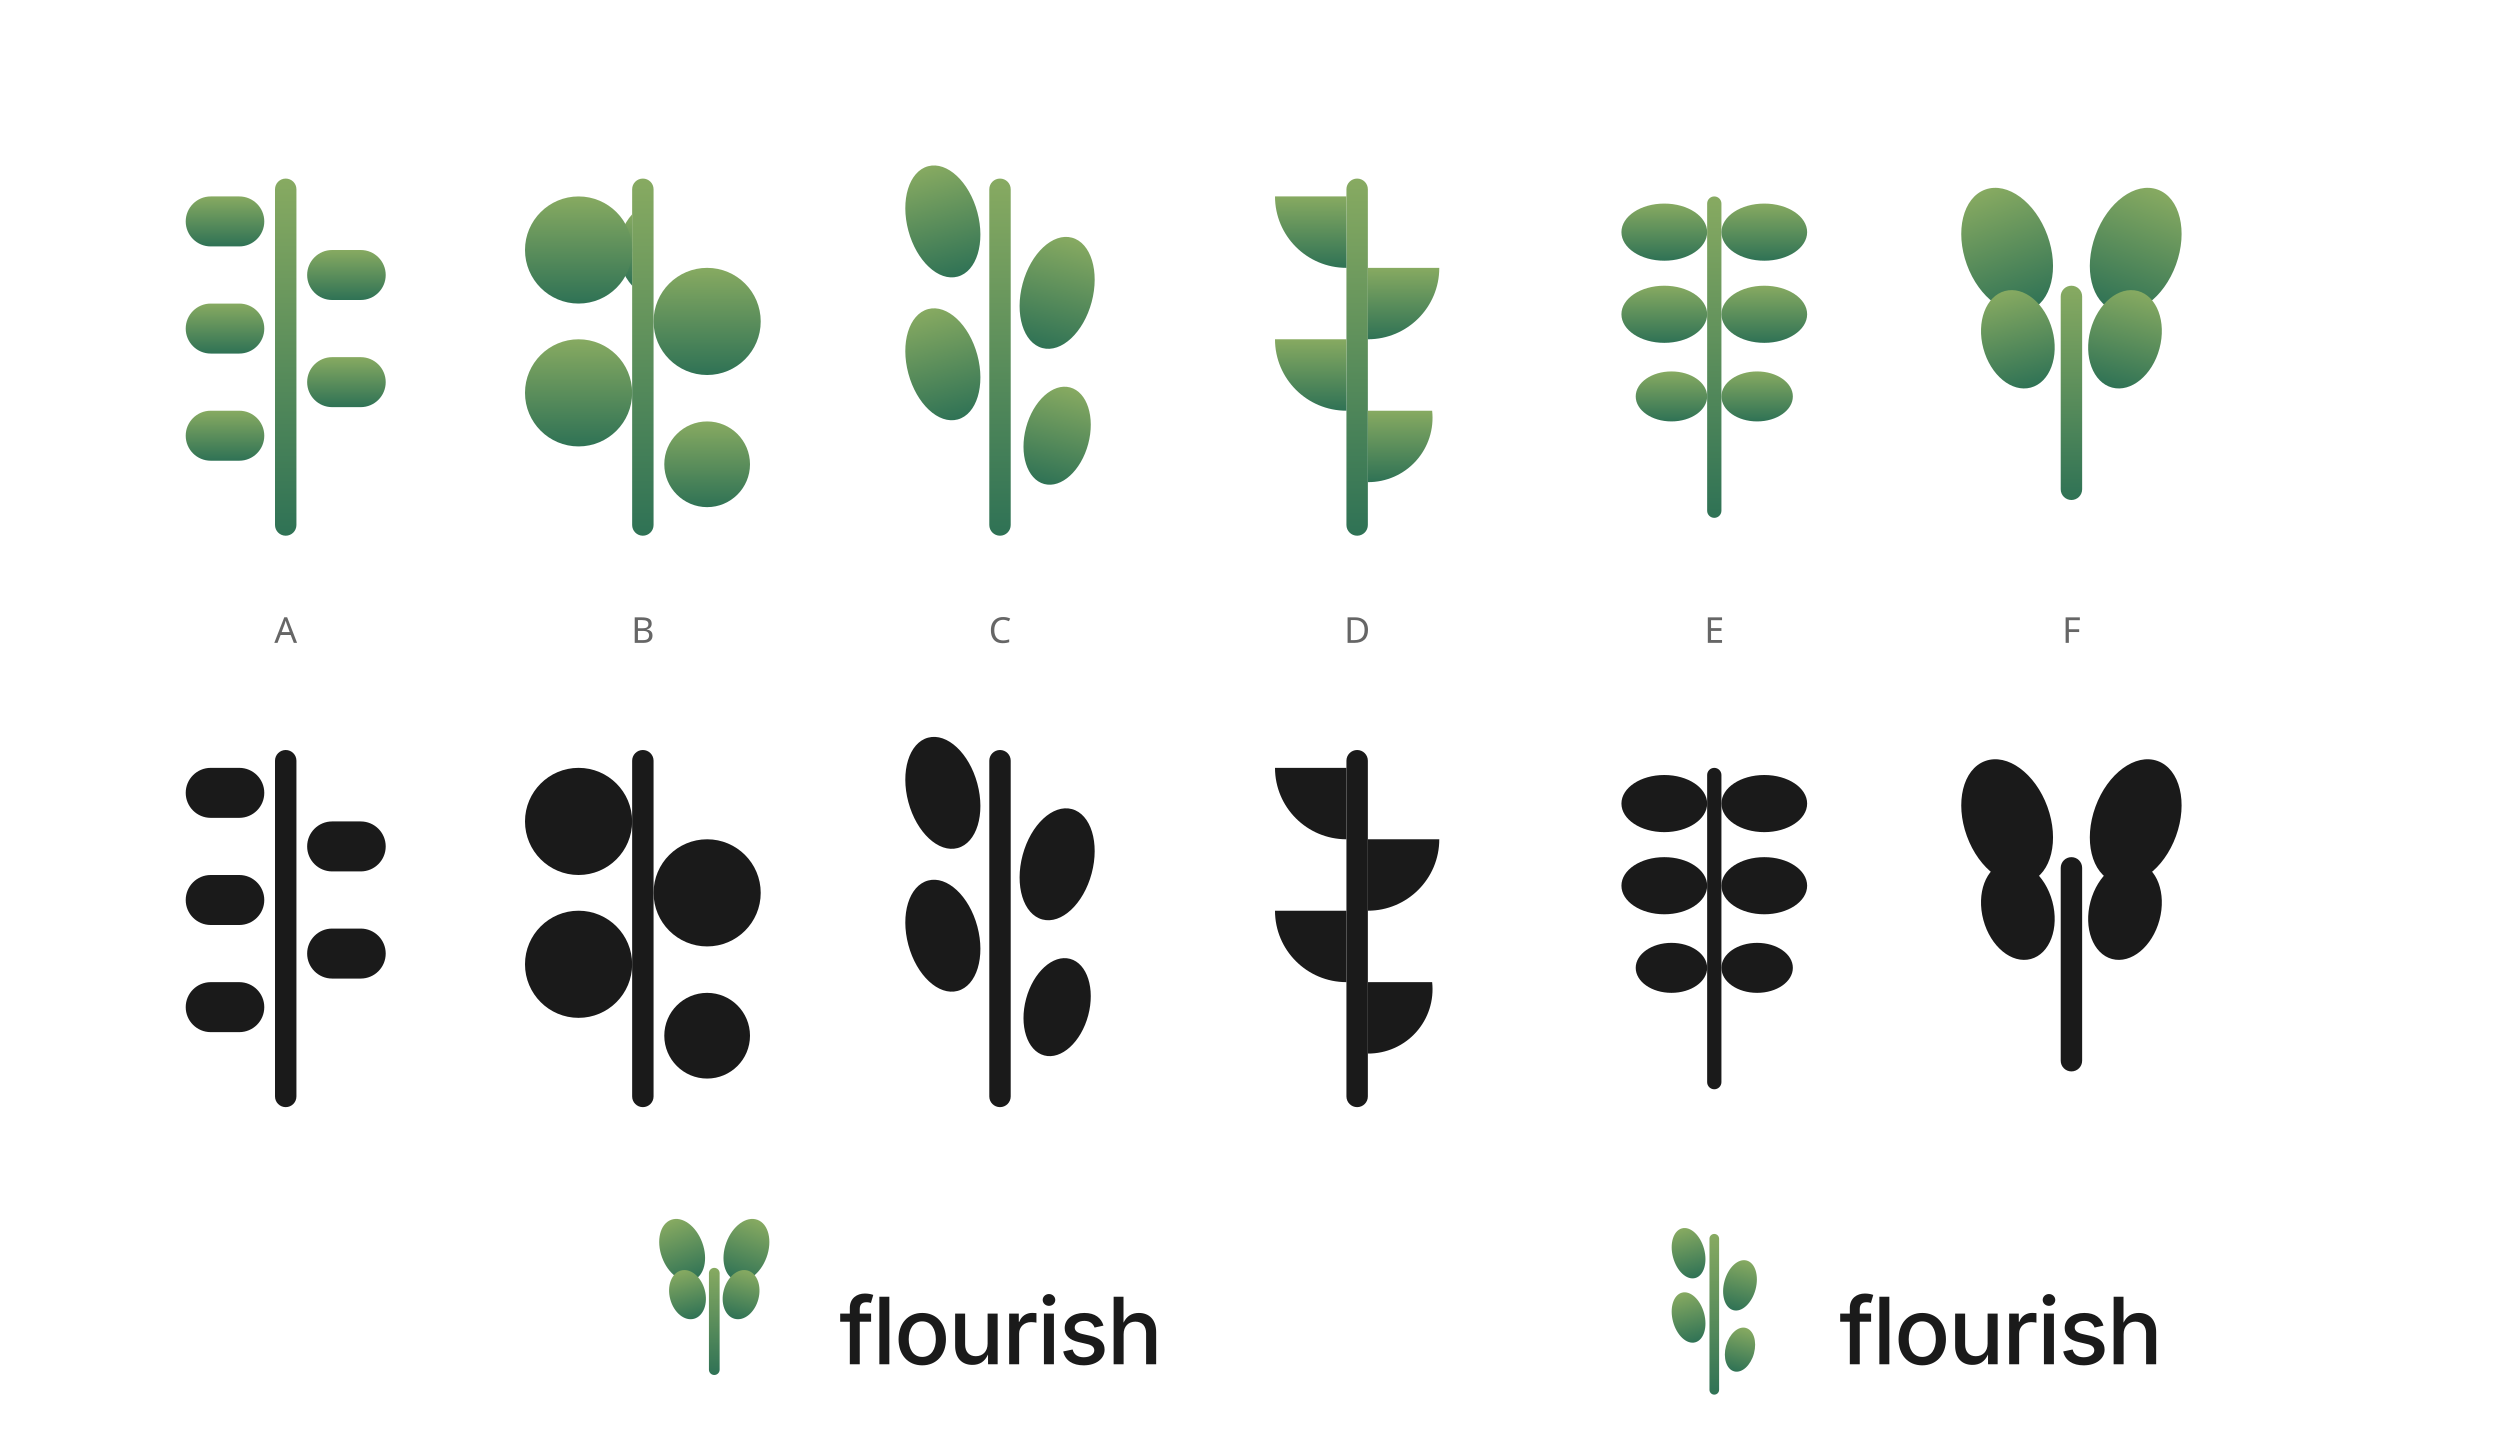
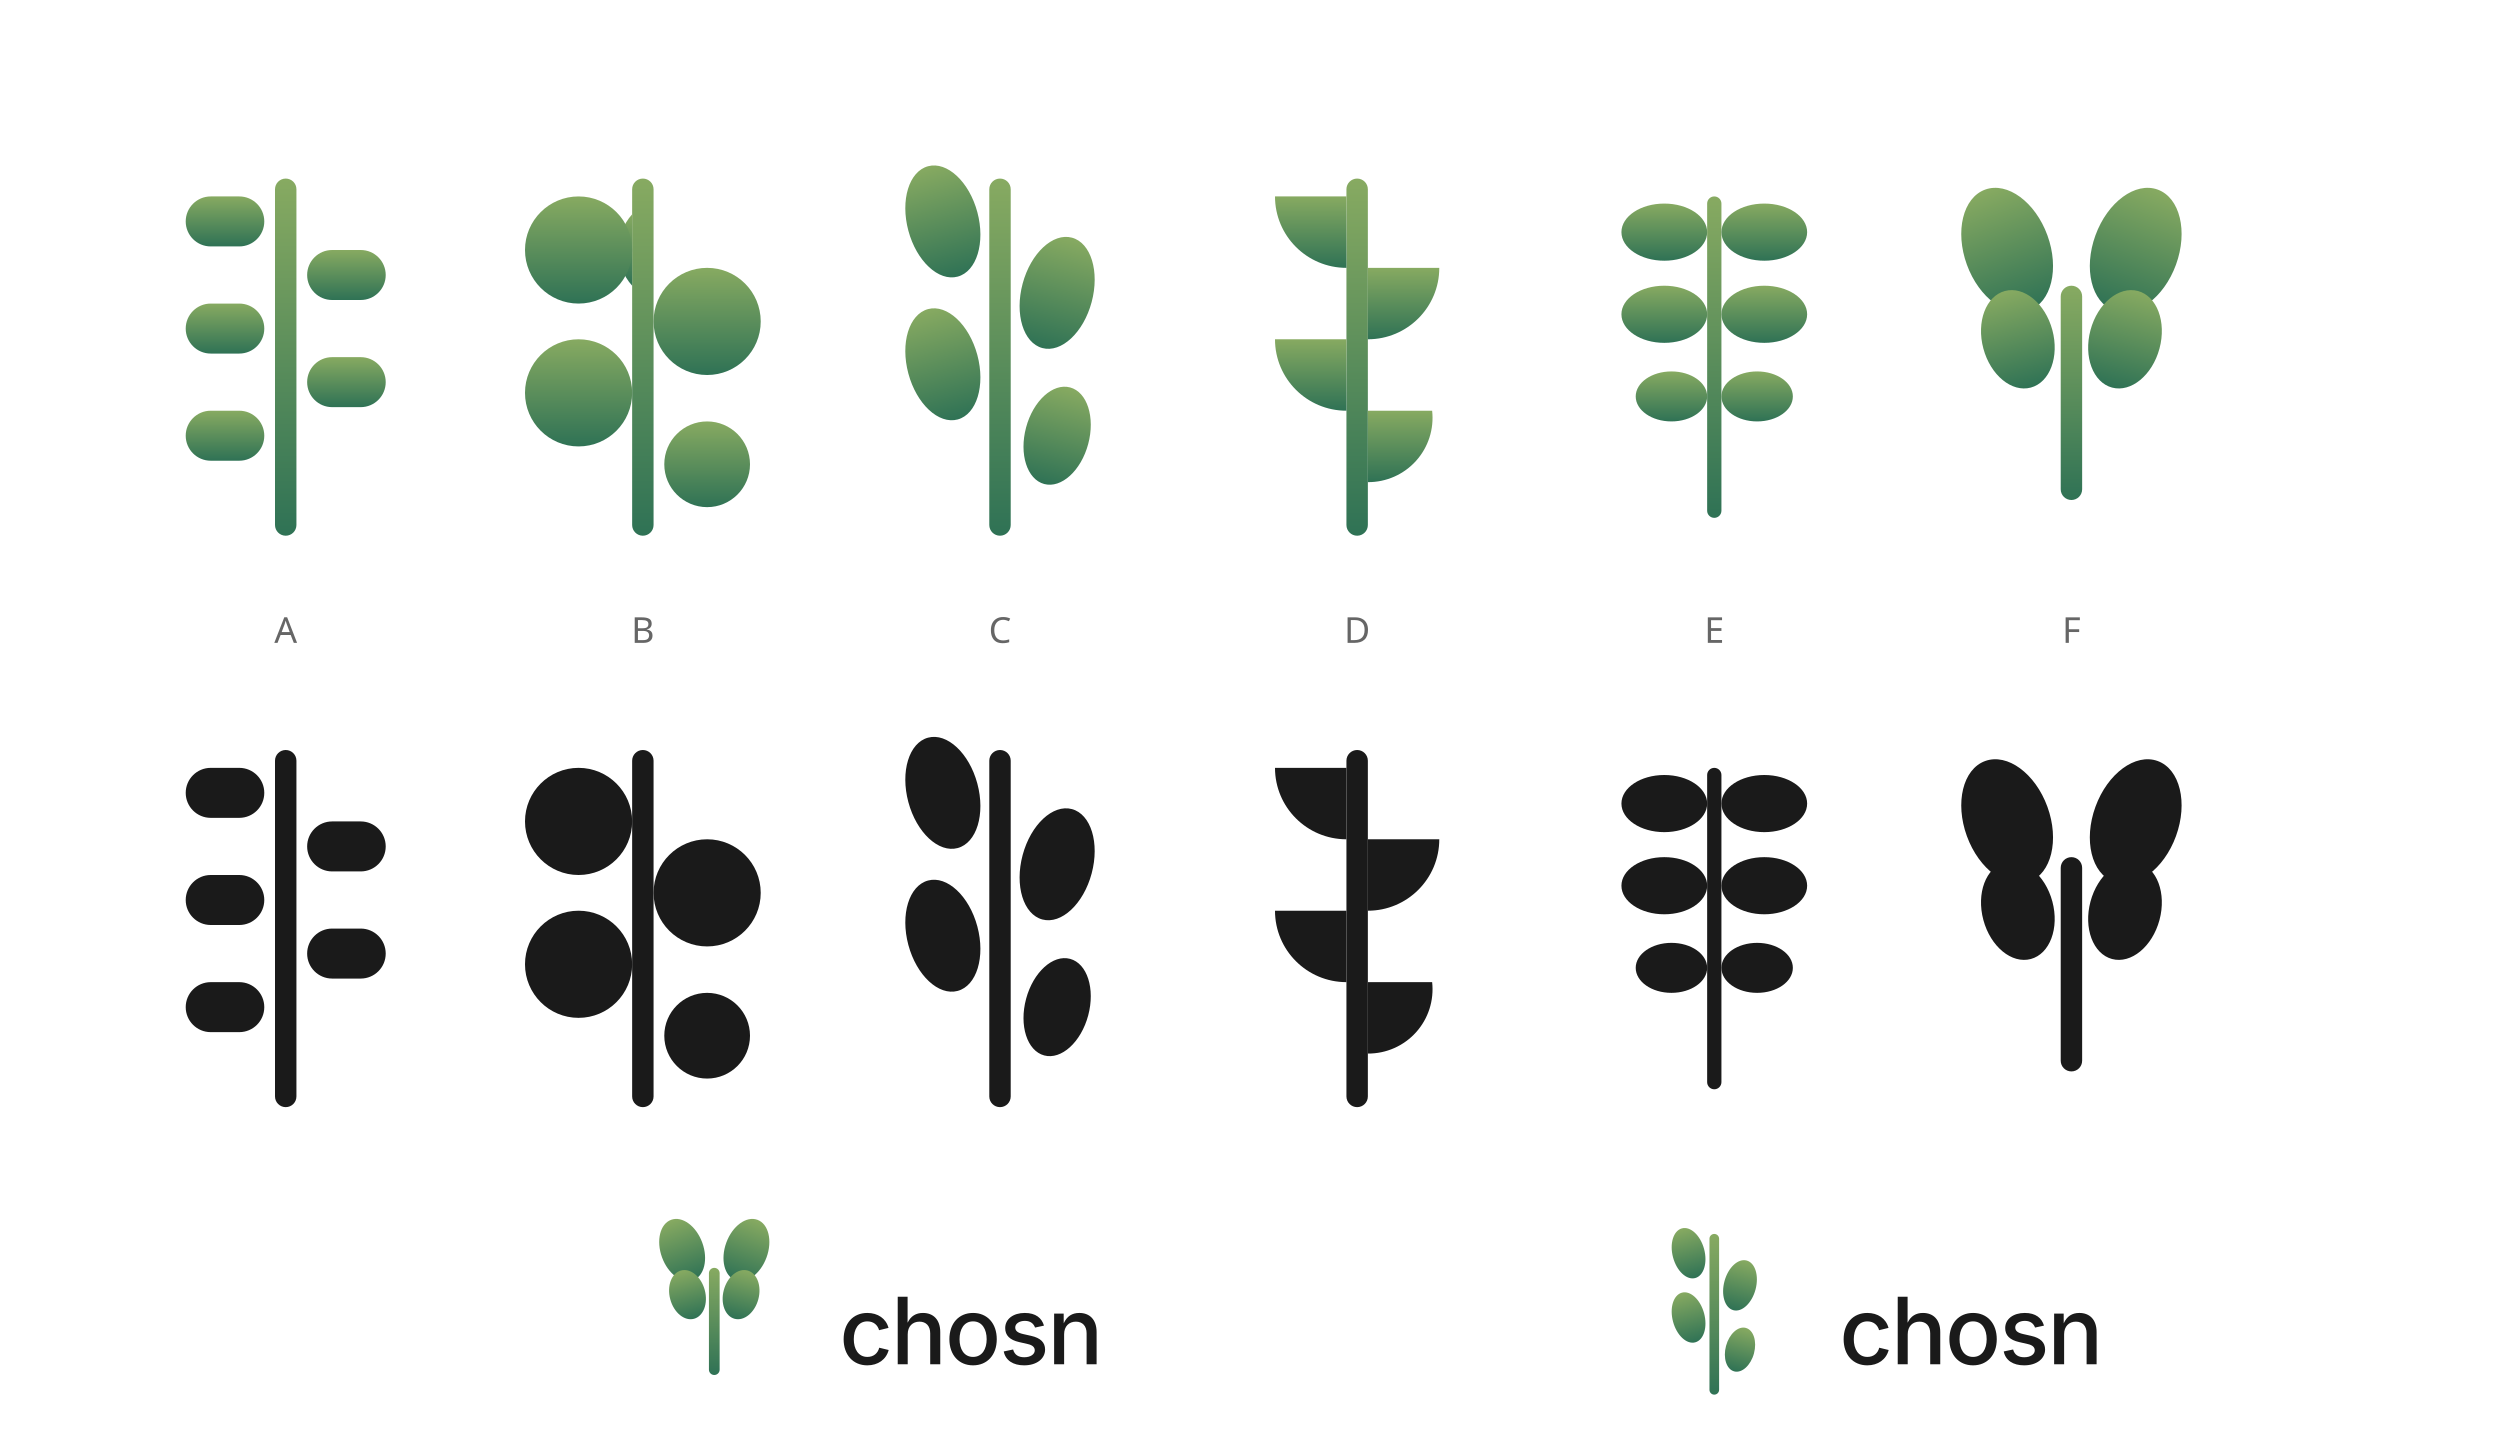
<svg xmlns="http://www.w3.org/2000/svg" width="700" height="400" viewBox="0 0 700 400" fill="none">
  <defs>
    <linearGradient id="bGrad" x1="0%" y1="100%" x2="0%" y2="0%">
      <stop offset="0%" stop-color="#2F7255" />
      <stop offset="100%" stop-color="#87AA61" />
    </linearGradient>
  </defs>
  <g transform="translate(80, 100)">
    <rect x="-3" y="-50" width="6" height="100" rx="3" fill="url(#bGrad)" />
    <rect x="-28" y="-45" width="22" height="14" rx="7" fill="url(#bGrad)" />
    <rect x="6" y="-30" width="22" height="14" rx="7" fill="url(#bGrad)" />
    <rect x="-28" y="-15" width="22" height="14" rx="7" fill="url(#bGrad)" />
    <rect x="6" y="0" width="22" height="14" rx="7" fill="url(#bGrad)" />
    <rect x="-28" y="15" width="22" height="14" rx="7" fill="url(#bGrad)" />
    <text x="0" y="80" text-anchor="middle" font-family="sans-serif" font-size="10" fill="#666">A</text>
  </g>
  <g transform="translate(180, 100)">
    <rect x="-3" y="-50" width="6" height="100" rx="3" fill="url(#bGrad)" />
    <path d="M-3 -40 A15 15 0 0 0 -3 -20" fill="url(#bGrad)" />
    <circle cx="-18" cy="-30" r="15" fill="url(#bGrad)" />
    <circle cx="18" cy="-10" r="15" fill="url(#bGrad)" />
    <circle cx="-18" cy="10" r="15" fill="url(#bGrad)" />
    <circle cx="18" cy="30" r="12" fill="url(#bGrad)" />
    <text x="0" y="80" text-anchor="middle" font-family="sans-serif" font-size="10" fill="#666">B</text>
  </g>
  <g transform="translate(280, 100)">
    <rect x="-3" y="-50" width="6" height="100" rx="3" fill="url(#bGrad)" />
    <ellipse cx="-16" cy="-38" rx="10" ry="16" transform="rotate(-15 -16 -38)" fill="url(#bGrad)" />
    <ellipse cx="16" cy="-18" rx="10" ry="16" transform="rotate(15 16 -18)" fill="url(#bGrad)" />
    <ellipse cx="-16" cy="2" rx="10" ry="16" transform="rotate(-15 -16 2)" fill="url(#bGrad)" />
    <ellipse cx="16" cy="22" rx="9" ry="14" transform="rotate(15 16 22)" fill="url(#bGrad)" />
    <text x="0" y="80" text-anchor="middle" font-family="sans-serif" font-size="10" fill="#666">C</text>
  </g>
  <g transform="translate(380, 100)">
    <rect x="-3" y="-50" width="6" height="100" rx="3" fill="url(#bGrad)" />
    <path d="M-3 -45 L-3 -25 A20 20 0 0 1 -23 -45 Z" fill="url(#bGrad)" />
    <path d="M3 -25 L3 -5 A20 20 0 0 0 23 -25 Z" fill="url(#bGrad)" />
    <path d="M-3 -5 L-3 15 A20 20 0 0 1 -23 -5 Z" fill="url(#bGrad)" />
    <path d="M3 15 L3 35 A18 18 0 0 0 21 15 Z" fill="url(#bGrad)" />
    <text x="0" y="80" text-anchor="middle" font-family="sans-serif" font-size="10" fill="#666">D</text>
  </g>
  <g transform="translate(480, 100)">
    <rect x="-2" y="-45" width="4" height="90" rx="2" fill="url(#bGrad)" />
    <ellipse cx="-14" cy="-35" rx="12" ry="8" fill="url(#bGrad)" />
    <ellipse cx="14" cy="-35" rx="12" ry="8" fill="url(#bGrad)" />
    <ellipse cx="-14" cy="-12" rx="12" ry="8" fill="url(#bGrad)" />
    <ellipse cx="14" cy="-12" rx="12" ry="8" fill="url(#bGrad)" />
    <ellipse cx="-12" cy="11" rx="10" ry="7" fill="url(#bGrad)" />
    <ellipse cx="12" cy="11" rx="10" ry="7" fill="url(#bGrad)" />
    <text x="0" y="80" text-anchor="middle" font-family="sans-serif" font-size="10" fill="#666">E</text>
  </g>
  <g transform="translate(580, 100)">
    <rect x="-3" y="-20" width="6" height="60" rx="3" fill="url(#bGrad)" />
    <ellipse cx="-18" cy="-30" rx="12" ry="18" transform="rotate(-20 -18 -30)" fill="url(#bGrad)" />
    <ellipse cx="18" cy="-30" rx="12" ry="18" transform="rotate(20 18 -30)" fill="url(#bGrad)" />
    <ellipse cx="-15" cy="-5" rx="10" ry="14" transform="rotate(-15 -15 -5)" fill="url(#bGrad)" />
    <ellipse cx="15" cy="-5" rx="10" ry="14" transform="rotate(15 15 -5)" fill="url(#bGrad)" />
    <text x="0" y="80" text-anchor="middle" font-family="sans-serif" font-size="10" fill="#666">F</text>
  </g>
  <g transform="translate(80, 260)">
    <rect x="-3" y="-50" width="6" height="100" rx="3" fill="#1A1A1A" />
    <rect x="-28" y="-45" width="22" height="14" rx="7" fill="#1A1A1A" />
    <rect x="6" y="-30" width="22" height="14" rx="7" fill="#1A1A1A" />
    <rect x="-28" y="-15" width="22" height="14" rx="7" fill="#1A1A1A" />
    <rect x="6" y="0" width="22" height="14" rx="7" fill="#1A1A1A" />
    <rect x="-28" y="15" width="22" height="14" rx="7" fill="#1A1A1A" />
  </g>
  <g transform="translate(180, 260)">
    <rect x="-3" y="-50" width="6" height="100" rx="3" fill="#1A1A1A" />
    <circle cx="-18" cy="-30" r="15" fill="#1A1A1A" />
    <circle cx="18" cy="-10" r="15" fill="#1A1A1A" />
    <circle cx="-18" cy="10" r="15" fill="#1A1A1A" />
    <circle cx="18" cy="30" r="12" fill="#1A1A1A" />
  </g>
  <g transform="translate(280, 260)">
    <rect x="-3" y="-50" width="6" height="100" rx="3" fill="#1A1A1A" />
    <ellipse cx="-16" cy="-38" rx="10" ry="16" transform="rotate(-15 -16 -38)" fill="#1A1A1A" />
    <ellipse cx="16" cy="-18" rx="10" ry="16" transform="rotate(15 16 -18)" fill="#1A1A1A" />
    <ellipse cx="-16" cy="2" rx="10" ry="16" transform="rotate(-15 -16 2)" fill="#1A1A1A" />
    <ellipse cx="16" cy="22" rx="9" ry="14" transform="rotate(15 16 22)" fill="#1A1A1A" />
  </g>
  <g transform="translate(380, 260)">
    <rect x="-3" y="-50" width="6" height="100" rx="3" fill="#1A1A1A" />
    <path d="M-3 -45 L-3 -25 A20 20 0 0 1 -23 -45 Z" fill="#1A1A1A" />
    <path d="M3 -25 L3 -5 A20 20 0 0 0 23 -25 Z" fill="#1A1A1A" />
    <path d="M-3 -5 L-3 15 A20 20 0 0 1 -23 -5 Z" fill="#1A1A1A" />
    <path d="M3 15 L3 35 A18 18 0 0 0 21 15 Z" fill="#1A1A1A" />
  </g>
  <g transform="translate(480, 260)">
    <rect x="-2" y="-45" width="4" height="90" rx="2" fill="#1A1A1A" />
    <ellipse cx="-14" cy="-35" rx="12" ry="8" fill="#1A1A1A" />
    <ellipse cx="14" cy="-35" rx="12" ry="8" fill="#1A1A1A" />
    <ellipse cx="-14" cy="-12" rx="12" ry="8" fill="#1A1A1A" />
    <ellipse cx="14" cy="-12" rx="12" ry="8" fill="#1A1A1A" />
    <ellipse cx="-12" cy="11" rx="10" ry="7" fill="#1A1A1A" />
    <ellipse cx="12" cy="11" rx="10" ry="7" fill="#1A1A1A" />
  </g>
  <g transform="translate(580, 260)">
    <rect x="-3" y="-20" width="6" height="60" rx="3" fill="#1A1A1A" />
    <ellipse cx="-18" cy="-30" rx="12" ry="18" transform="rotate(-20 -18 -30)" fill="#1A1A1A" />
    <ellipse cx="18" cy="-30" rx="12" ry="18" transform="rotate(20 18 -30)" fill="#1A1A1A" />
    <ellipse cx="-15" cy="-5" rx="10" ry="14" transform="rotate(-15 -15 -5)" fill="#1A1A1A" />
    <ellipse cx="15" cy="-5" rx="10" ry="14" transform="rotate(15 15 -5)" fill="#1A1A1A" />
  </g>
  <g transform="translate(200, 380)">
    <g transform="translate(0, -15) scale(0.5)">
      <rect x="-3" y="-20" width="6" height="60" rx="3" fill="url(#bGrad)" />
      <ellipse cx="-18" cy="-30" rx="12" ry="18" transform="rotate(-20 -18 -30)" fill="url(#bGrad)" />
      <ellipse cx="18" cy="-30" rx="12" ry="18" transform="rotate(20 18 -30)" fill="url(#bGrad)" />
      <ellipse cx="-15" cy="-5" rx="10" ry="14" transform="rotate(-15 -15 -5)" fill="url(#bGrad)" />
      <ellipse cx="15" cy="-5" rx="10" ry="14" transform="rotate(15 15 -5)" fill="url(#bGrad)" />
    </g>
-     <text x="35" y="2" font-family="Satoshi, -apple-system, sans-serif" font-size="26" font-weight="500" letter-spacing="-0.02em" fill="#1A1A1A">flourish</text>
+     <text x="35" y="2" font-family="Satoshi, -apple-system, sans-serif" font-size="26" font-weight="500" letter-spacing="-0.02em" fill="#1A1A1A">chosn</text>
  </g>
  <g transform="translate(480, 380)">
    <g transform="translate(0, -12) scale(0.45)">
      <rect x="-3" y="-50" width="6" height="100" rx="3" fill="url(#bGrad)" />
      <ellipse cx="-16" cy="-38" rx="10" ry="16" transform="rotate(-15 -16 -38)" fill="url(#bGrad)" />
      <ellipse cx="16" cy="-18" rx="10" ry="16" transform="rotate(15 16 -18)" fill="url(#bGrad)" />
      <ellipse cx="-16" cy="2" rx="10" ry="16" transform="rotate(-15 -16 2)" fill="url(#bGrad)" />
      <ellipse cx="16" cy="22" rx="9" ry="14" transform="rotate(15 16 22)" fill="url(#bGrad)" />
    </g>
-     <text x="35" y="2" font-family="Satoshi, -apple-system, sans-serif" font-size="26" font-weight="500" letter-spacing="-0.02em" fill="#1A1A1A">flourish</text>
+     <text x="35" y="2" font-family="Satoshi, -apple-system, sans-serif" font-size="26" font-weight="500" letter-spacing="-0.02em" fill="#1A1A1A">chosn</text>
  </g>
</svg>
